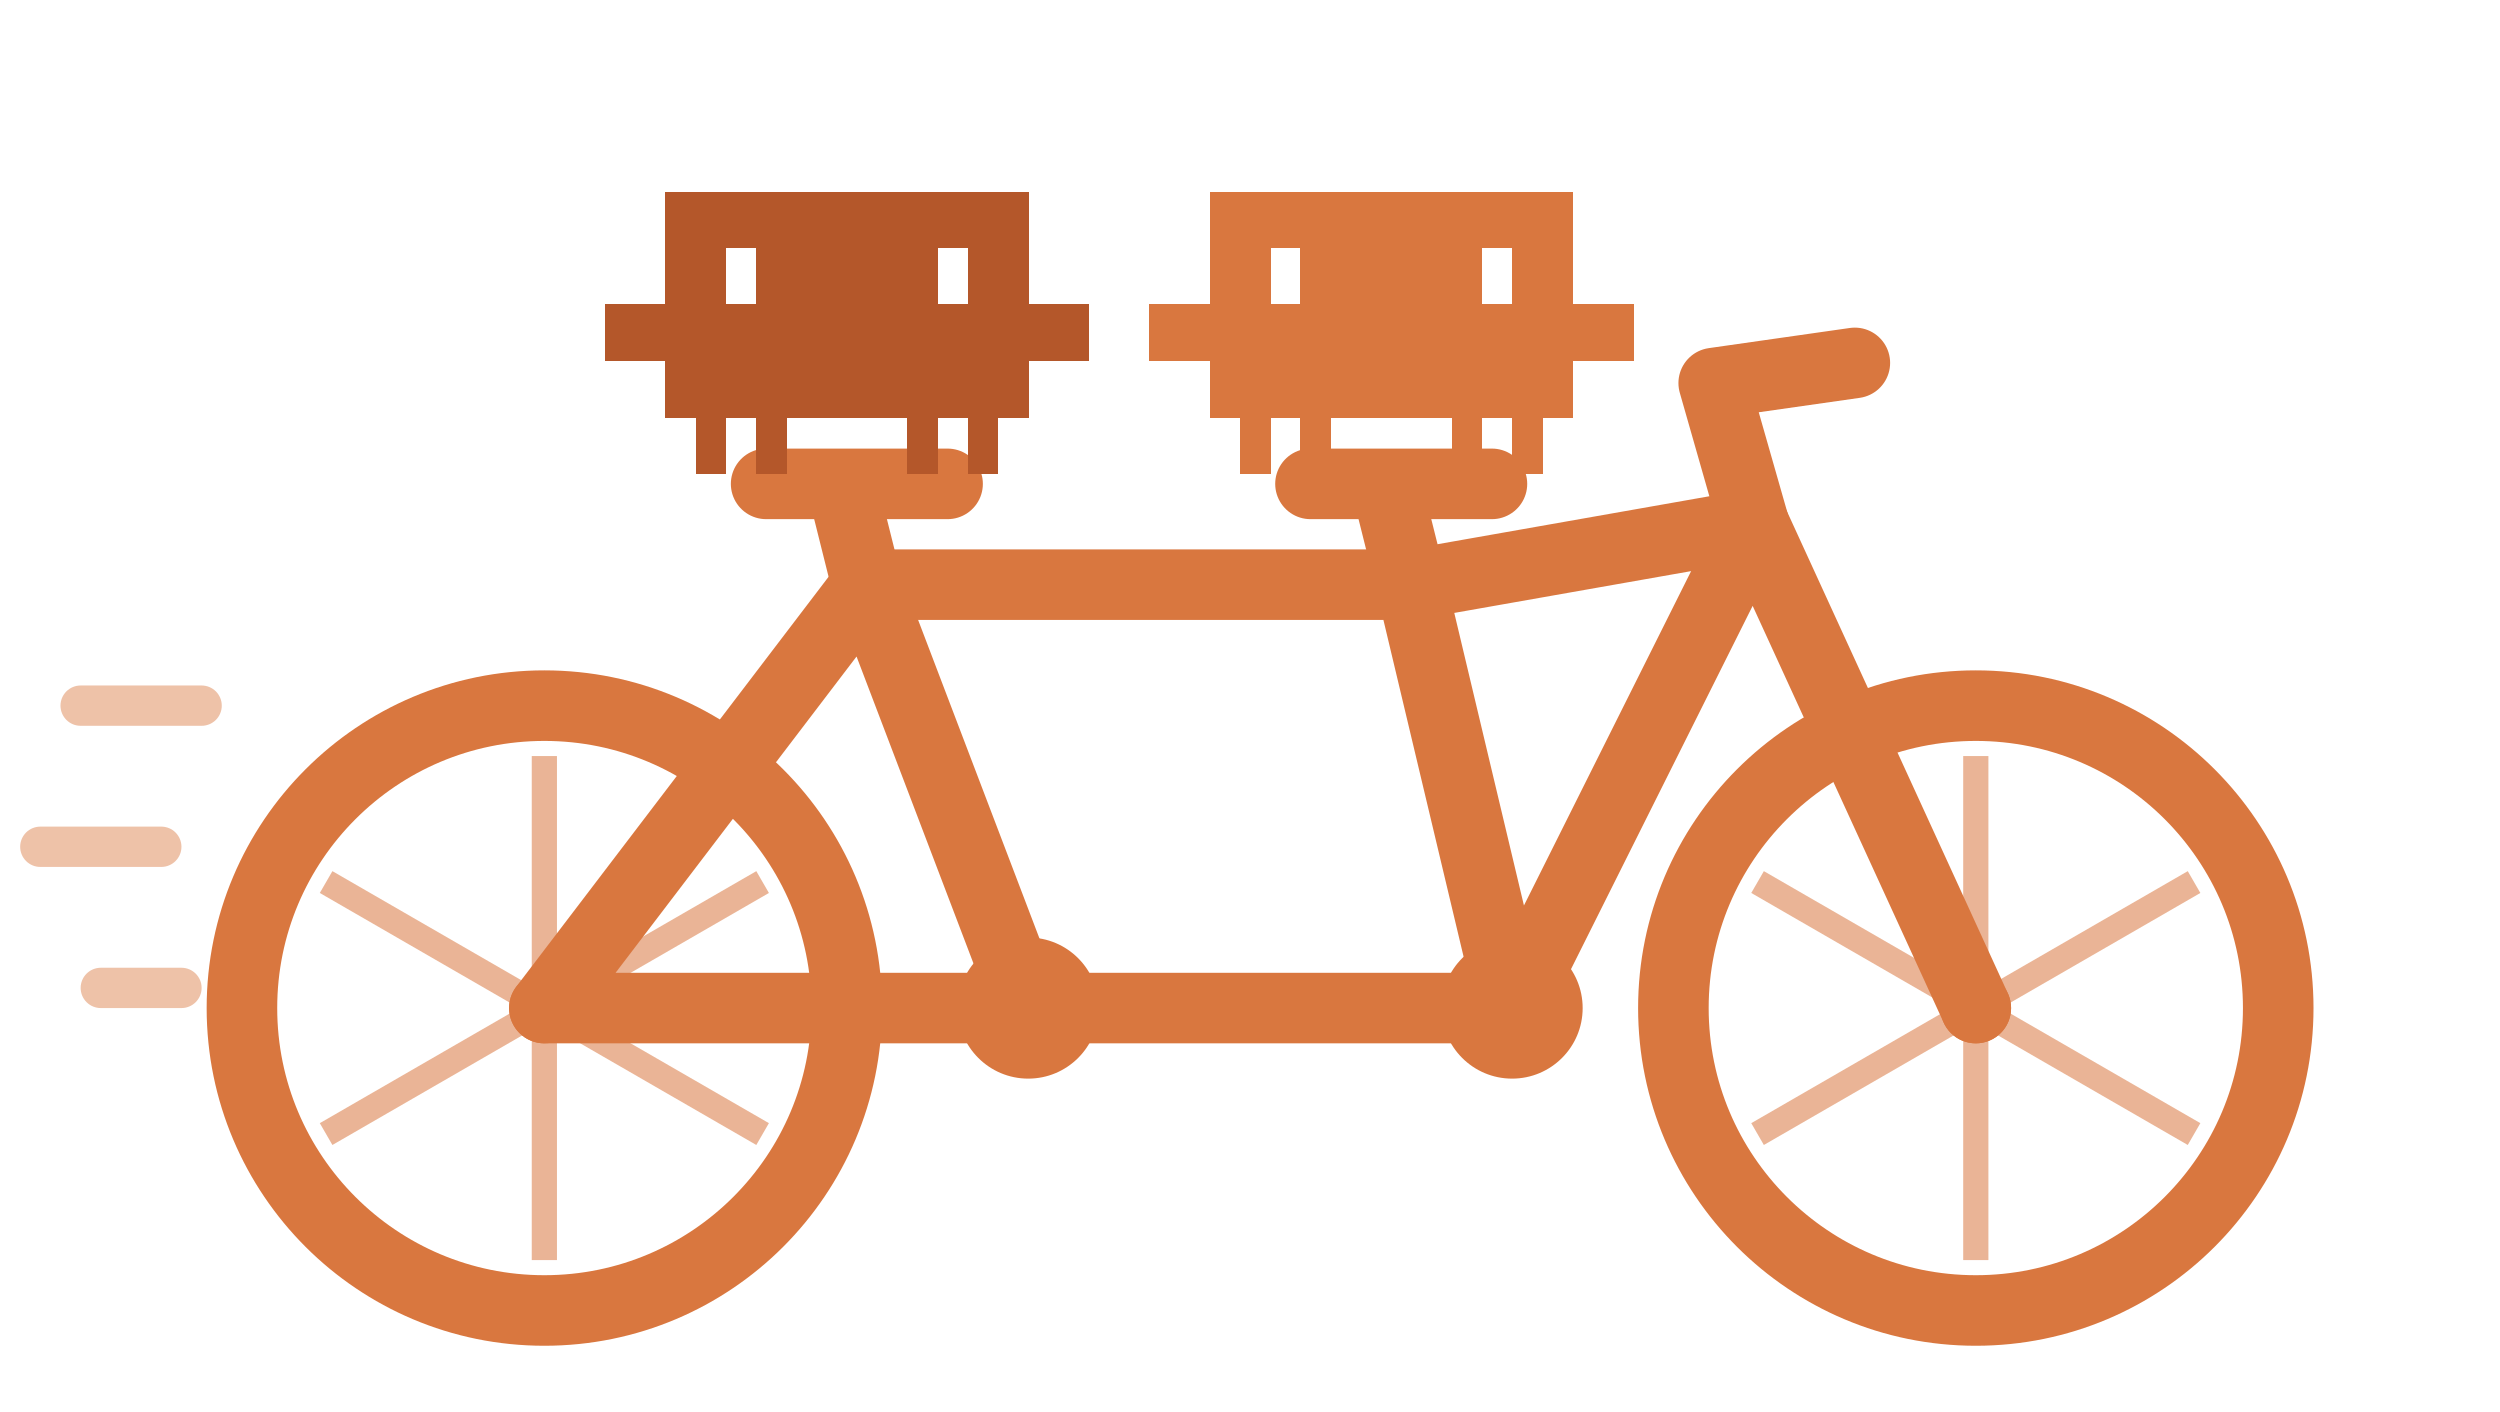
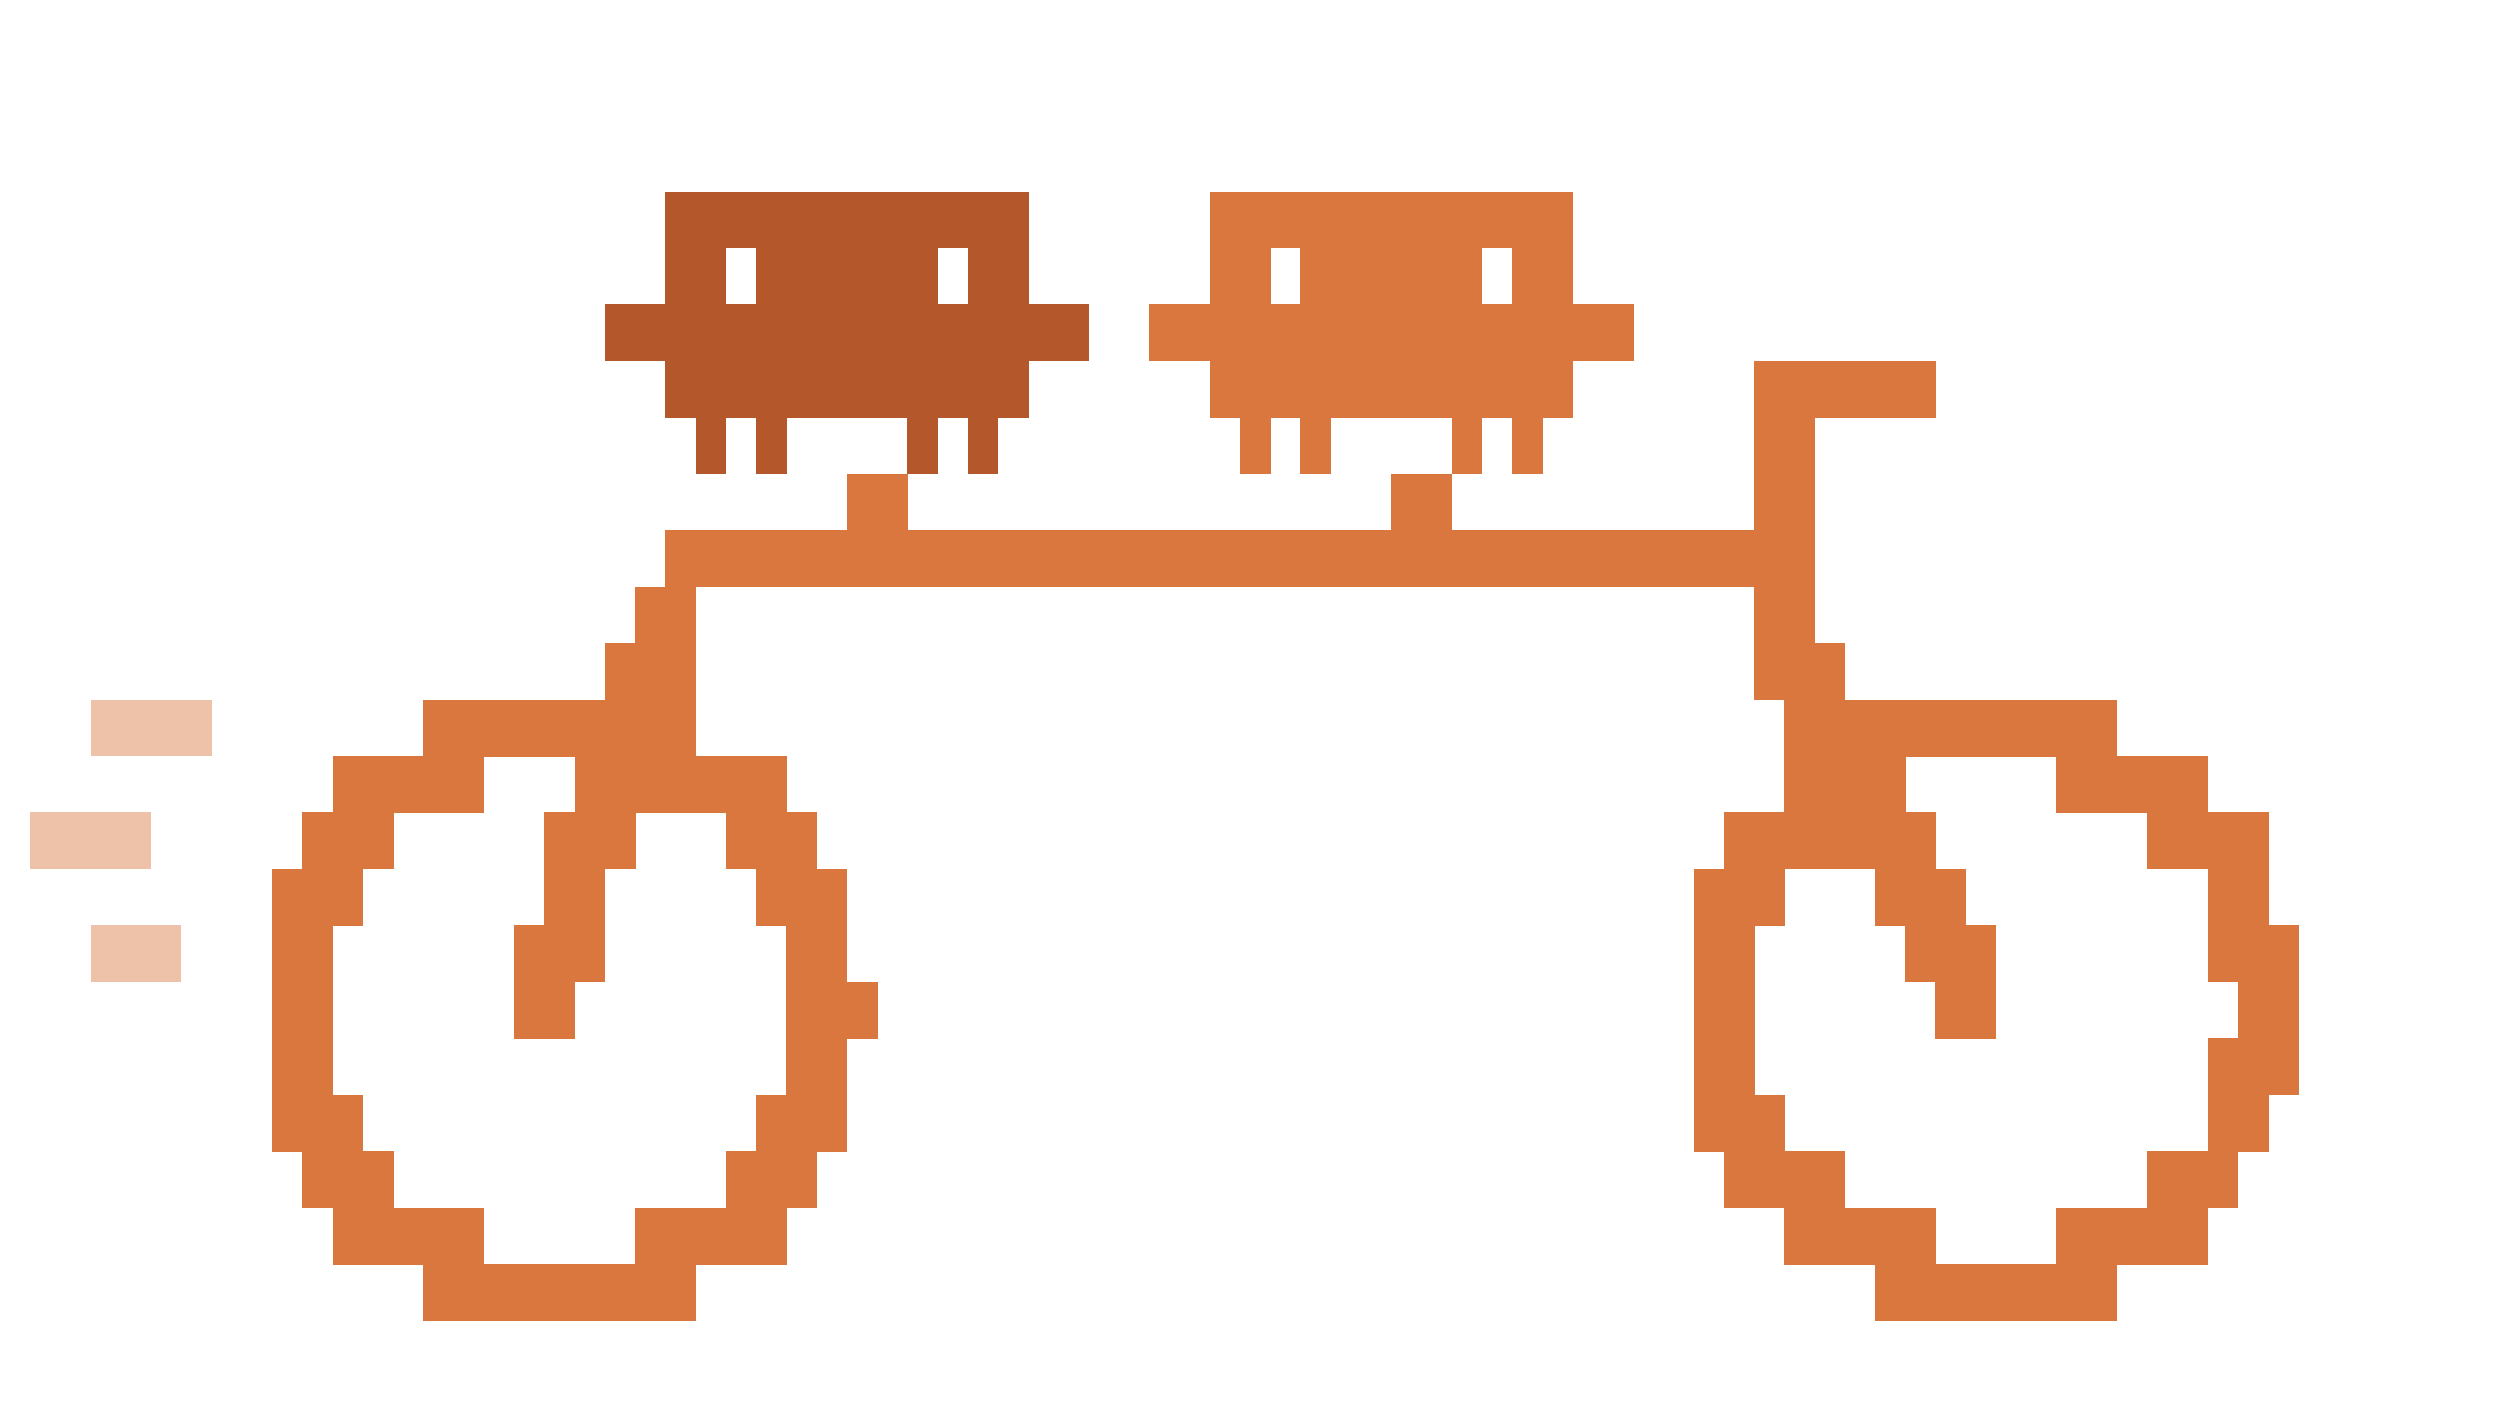
<svg xmlns="http://www.w3.org/2000/svg" viewBox="-4 0 248 140">
-   <style>.spin{transform-box:fill-box;transform-origin:center;animation:s 1.4s linear infinite}@keyframes s{to{transform:rotate(360deg)}}.bob{animation:b .7s ease-in-out infinite alternate}.bob+.bob{animation-delay:-.35s}@keyframes b{to{transform:translateY(-1.5px)}}</style>
-   <g stroke="#D9773F" stroke-width="4" stroke-linecap="round" opacity=".45">
-     <path d="M4 70 H16" />
-     <path d="M0 84 H12" />
-     <path d="M6 98 H14" />
+   <style>.go rect{animation:f .45s steps(1) infinite}.go rect+rect{animation-delay:-.15s}.go rect+rect+rect{animation-delay:-.3s}@keyframes f{33%{opacity:0}}.bob{animation:b .6s steps(1) infinite}.bob+.bob{animation-delay:-.3s}@keyframes b{50%{transform:translateY(-2px)}}</style>
+   <g class="go" fill="#D9773F" opacity=".45" shape-rendering="crispEdges">
+     <rect x="5" y="69.4" width="12" height="5.6" />
+     <rect x="-1" y="80.6" width="12" height="5.6" />
+     <rect x="5" y="91.8" width="9" height="5.6" />
  </g>
-   <g class="spin" stroke="#D9773F" stroke-width="2.5" opacity=".55">
-     <line x1="50" y1="75" x2="50" y2="125" transform="rotate(0 50 100)" />
-     <line x1="50" y1="75" x2="50" y2="125" transform="rotate(60 50 100)" />
-     <line x1="50" y1="75" x2="50" y2="125" transform="rotate(120 50 100)" />
+   <g fill="#D9773F" shape-rendering="crispEdges">
+     <rect x="23.0" y="86.2" width="3.05" height="5.65" />
+     <rect x="23.0" y="91.8" width="3.05" height="5.65" />
+     <rect x="23.0" y="97.4" width="3.05" height="5.65" />
+     <rect x="23.0" y="103.0" width="3.05" height="5.65" />
+     <rect x="23.0" y="108.6" width="3.05" height="5.65" />
+     <rect x="26.0" y="80.6" width="3.05" height="5.65" />
+     <rect x="26.0" y="86.2" width="3.05" height="5.65" />
+     <rect x="26.0" y="91.8" width="3.05" height="5.65" />
+     <rect x="26.0" y="97.4" width="3.05" height="5.65" />
+     <rect x="26.0" y="103.0" width="3.05" height="5.65" />
+     <rect x="26.0" y="108.6" width="3.05" height="5.65" />
+     <rect x="26.0" y="114.2" width="3.05" height="5.65" />
+     <rect x="29.0" y="75.0" width="3.05" height="5.65" />
+     <rect x="29.0" y="80.6" width="3.05" height="5.65" />
+     <rect x="29.0" y="86.2" width="3.05" height="5.65" />
+     <rect x="29.0" y="108.6" width="3.05" height="5.65" />
+     <rect x="29.0" y="114.2" width="3.05" height="5.65" />
+     <rect x="29.0" y="119.8" width="3.05" height="5.65" />
+     <rect x="32.0" y="75.0" width="3.05" height="5.65" />
+     <rect x="32.0" y="80.6" width="3.05" height="5.65" />
+     <rect x="32.0" y="114.2" width="3.05" height="5.65" />
+     <rect x="32.0" y="119.8" width="3.05" height="5.65" />
+     <rect x="35.0" y="75.0" width="3.05" height="5.65" />
+     <rect x="35.0" y="119.8" width="3.05" height="5.65" />
+     <rect x="38.0" y="69.4" width="3.05" height="5.65" />
+     <rect x="38.0" y="75.0" width="3.05" height="5.65" />
+     <rect x="38.0" y="119.8" width="3.05" height="5.65" />
+     <rect x="38.0" y="125.4" width="3.05" height="5.65" />
+     <rect x="41.0" y="69.4" width="3.05" height="5.65" />
+     <rect x="41.0" y="75.0" width="3.05" height="5.65" />
+     <rect x="41.0" y="119.8" width="3.05" height="5.65" />
+     <rect x="41.0" y="125.4" width="3.05" height="5.65" />
+     <rect x="44.0" y="69.4" width="3.05" height="5.65" />
+     <rect x="44.0" y="125.4" width="3.05" height="5.65" />
+     <rect x="47.0" y="69.4" width="3.05" height="5.65" />
+     <rect x="47.0" y="91.8" width="3.05" height="5.65" />
+     <rect x="47.0" y="97.4" width="3.05" height="5.65" />
+     <rect x="47.0" y="125.4" width="3.05" height="5.65" />
+     <rect x="50.0" y="69.4" width="3.05" height="5.65" />
+     <rect x="50.0" y="80.6" width="3.05" height="5.65" />
+     <rect x="50.0" y="86.2" width="3.05" height="5.65" />
+     <rect x="50.0" y="91.8" width="3.05" height="5.65" />
+     <rect x="50.0" y="97.4" width="3.05" height="5.65" />
+     <rect x="50.0" y="125.4" width="3.05" height="5.65" />
+     <rect x="53.0" y="69.4" width="3.05" height="5.65" />
+     <rect x="53.0" y="75.0" width="3.05" height="5.65" />
+     <rect x="53.0" y="80.6" width="3.05" height="5.65" />
+     <rect x="53.0" y="86.2" width="3.05" height="5.65" />
+     <rect x="53.0" y="91.8" width="3.05" height="5.65" />
+     <rect x="53.0" y="125.4" width="3.05" height="5.65" />
+     <rect x="56.0" y="63.8" width="3.05" height="5.65" />
+     <rect x="56.0" y="69.4" width="3.05" height="5.65" />
+     <rect x="56.0" y="75.0" width="3.05" height="5.65" />
+     <rect x="56.0" y="80.6" width="3.05" height="5.65" />
+     <rect x="56.0" y="125.4" width="3.05" height="5.65" />
+     <rect x="59.0" y="58.2" width="3.05" height="5.65" />
+     <rect x="59.0" y="63.8" width="3.05" height="5.65" />
+     <rect x="59.0" y="69.4" width="3.05" height="5.65" />
+     <rect x="59.0" y="75.0" width="3.05" height="5.65" />
+     <rect x="59.0" y="119.8" width="3.05" height="5.65" />
+     <rect x="59.0" y="125.4" width="3.05" height="5.65" />
+     <rect x="62.0" y="52.6" width="3.05" height="5.65" />
+     <rect x="62.0" y="58.2" width="3.05" height="5.65" />
+     <rect x="62.0" y="63.8" width="3.05" height="5.65" />
+     <rect x="62.0" y="69.4" width="3.05" height="5.65" />
+     <rect x="62.0" y="75.0" width="3.05" height="5.65" />
+     <rect x="62.0" y="119.8" width="3.05" height="5.65" />
+     <rect x="62.0" y="125.4" width="3.05" height="5.65" />
+     <rect x="65.0" y="52.6" width="3.05" height="5.65" />
+     <rect x="65.0" y="75.0" width="3.05" height="5.65" />
+     <rect x="65.0" y="119.8" width="3.05" height="5.65" />
+     <rect x="68.0" y="52.6" width="3.05" height="5.65" />
+     <rect x="68.0" y="75.0" width="3.05" height="5.65" />
+     <rect x="68.0" y="80.6" width="3.05" height="5.65" />
+     <rect x="68.0" y="114.2" width="3.05" height="5.65" />
+     <rect x="68.0" y="119.8" width="3.05" height="5.65" />
+     <rect x="71.0" y="52.6" width="3.05" height="5.65" />
+     <rect x="71.0" y="75.0" width="3.05" height="5.65" />
+     <rect x="71.0" y="80.6" width="3.05" height="5.65" />
+     <rect x="71.0" y="86.2" width="3.05" height="5.65" />
+     <rect x="71.0" y="108.6" width="3.05" height="5.65" />
+     <rect x="71.0" y="114.2" width="3.05" height="5.65" />
+     <rect x="71.0" y="119.8" width="3.05" height="5.65" />
+     <rect x="74.0" y="52.6" width="3.05" height="5.65" />
+     <rect x="74.0" y="80.6" width="3.05" height="5.65" />
+     <rect x="74.0" y="86.2" width="3.05" height="5.65" />
+     <rect x="74.0" y="91.8" width="3.05" height="5.65" />
+     <rect x="74.0" y="97.4" width="3.05" height="5.65" />
+     <rect x="74.0" y="103.0" width="3.05" height="5.65" />
+     <rect x="74.0" y="108.6" width="3.05" height="5.65" />
+     <rect x="74.0" y="114.2" width="3.05" height="5.65" />
+     <rect x="77.0" y="52.6" width="3.05" height="5.65" />
+     <rect x="77.0" y="86.2" width="3.05" height="5.65" />
+     <rect x="77.0" y="91.8" width="3.05" height="5.65" />
+     <rect x="77.0" y="97.4" width="3.05" height="5.65" />
+     <rect x="77.0" y="103.0" width="3.05" height="5.65" />
+     <rect x="77.0" y="108.6" width="3.05" height="5.65" />
+     <rect x="80.0" y="47.0" width="3.05" height="5.65" />
+     <rect x="80.0" y="52.6" width="3.05" height="5.65" />
+     <rect x="80.0" y="97.4" width="3.05" height="5.65" />
+     <rect x="83.0" y="47.0" width="3.05" height="5.65" />
+     <rect x="83.0" y="52.6" width="3.05" height="5.65" />
+     <rect x="86.0" y="52.6" width="3.05" height="5.65" />
+     <rect x="89.0" y="52.6" width="3.05" height="5.65" />
+     <rect x="92.0" y="52.6" width="3.05" height="5.65" />
+     <rect x="95.0" y="52.6" width="3.05" height="5.65" />
+     <rect x="98.0" y="52.6" width="3.05" height="5.65" />
+     <rect x="101.0" y="52.6" width="3.05" height="5.65" />
+     <rect x="104.0" y="52.6" width="3.05" height="5.65" />
+     <rect x="107.0" y="52.6" width="3.05" height="5.65" />
+     <rect x="110.0" y="52.6" width="3.05" height="5.65" />
+     <rect x="113.0" y="52.6" width="3.05" height="5.65" />
+     <rect x="116.0" y="52.6" width="3.05" height="5.65" />
+     <rect x="119.0" y="52.6" width="3.05" height="5.65" />
+     <rect x="122.0" y="52.6" width="3.05" height="5.65" />
+     <rect x="125.0" y="52.6" width="3.05" height="5.65" />
+     <rect x="128.0" y="52.6" width="3.05" height="5.65" />
+     <rect x="131.0" y="52.6" width="3.05" height="5.65" />
+     <rect x="134.0" y="47.0" width="3.05" height="5.65" />
+     <rect x="134.0" y="52.6" width="3.05" height="5.65" />
+     <rect x="137.0" y="47.0" width="3.05" height="5.65" />
+     <rect x="137.0" y="52.6" width="3.05" height="5.65" />
+     <rect x="140.0" y="52.6" width="3.05" height="5.65" />
+     <rect x="143.0" y="52.6" width="3.05" height="5.65" />
+     <rect x="146.0" y="52.6" width="3.05" height="5.65" />
+     <rect x="149.0" y="52.6" width="3.05" height="5.65" />
+     <rect x="152.0" y="52.6" width="3.05" height="5.65" />
+     <rect x="155.0" y="52.6" width="3.05" height="5.65" />
+     <rect x="158.0" y="52.6" width="3.05" height="5.65" />
+     <rect x="161.0" y="52.6" width="3.05" height="5.65" />
+     <rect x="164.0" y="52.6" width="3.05" height="5.65" />
+     <rect x="164.0" y="86.2" width="3.05" height="5.65" />
+     <rect x="164.0" y="91.8" width="3.05" height="5.65" />
+     <rect x="164.0" y="97.4" width="3.05" height="5.65" />
+     <rect x="164.0" y="103.0" width="3.05" height="5.65" />
+     <rect x="164.0" y="108.6" width="3.05" height="5.65" />
+     <rect x="167.0" y="52.6" width="3.05" height="5.65" />
+     <rect x="167.0" y="80.6" width="3.05" height="5.65" />
+     <rect x="167.0" y="86.2" width="3.05" height="5.65" />
+     <rect x="167.0" y="91.8" width="3.05" height="5.65" />
+     <rect x="167.0" y="97.4" width="3.05" height="5.65" />
+     <rect x="167.0" y="103.0" width="3.05" height="5.65" />
+     <rect x="167.0" y="108.6" width="3.05" height="5.65" />
+     <rect x="167.0" y="114.2" width="3.05" height="5.65" />
+     <rect x="170.0" y="35.8" width="3.05" height="5.65" />
+     <rect x="170.0" y="41.4" width="3.05" height="5.65" />
+     <rect x="170.0" y="47.0" width="3.05" height="5.65" />
+     <rect x="170.0" y="52.6" width="3.05" height="5.65" />
+     <rect x="170.0" y="58.2" width="3.05" height="5.65" />
+     <rect x="170.0" y="63.8" width="3.05" height="5.65" />
+     <rect x="170.0" y="80.6" width="3.05" height="5.65" />
+     <rect x="170.0" y="86.2" width="3.05" height="5.65" />
+     <rect x="170.0" y="108.6" width="3.05" height="5.65" />
+     <rect x="170.0" y="114.2" width="3.05" height="5.65" />
+     <rect x="173.0" y="35.8" width="3.05" height="5.65" />
+     <rect x="173.0" y="41.4" width="3.05" height="5.65" />
+     <rect x="173.0" y="47.0" width="3.05" height="5.65" />
+     <rect x="173.0" y="52.6" width="3.05" height="5.65" />
+     <rect x="173.0" y="58.2" width="3.05" height="5.65" />
+     <rect x="173.0" y="63.8" width="3.05" height="5.65" />
+     <rect x="173.0" y="69.4" width="3.05" height="5.65" />
+     <rect x="173.0" y="75.0" width="3.05" height="5.65" />
+     <rect x="173.0" y="80.6" width="3.05" height="5.65" />
+     <rect x="173.0" y="114.2" width="3.05" height="5.65" />
+     <rect x="173.0" y="119.8" width="3.05" height="5.65" />
+     <rect x="176.0" y="35.8" width="3.05" height="5.65" />
+     <rect x="176.0" y="63.8" width="3.05" height="5.65" />
+     <rect x="176.0" y="69.4" width="3.05" height="5.65" />
+     <rect x="176.0" y="75.0" width="3.05" height="5.65" />
+     <rect x="176.0" y="80.6" width="3.05" height="5.65" />
+     <rect x="176.0" y="114.2" width="3.05" height="5.65" />
+     <rect x="176.0" y="119.8" width="3.05" height="5.65" />
+     <rect x="179.0" y="35.8" width="3.05" height="5.65" />
+     <rect x="179.0" y="69.4" width="3.05" height="5.65" />
+     <rect x="179.0" y="75.0" width="3.05" height="5.65" />
+     <rect x="179.0" y="80.6" width="3.05" height="5.65" />
+     <rect x="179.0" y="119.8" width="3.05" height="5.65" />
+     <rect x="182.0" y="35.8" width="3.05" height="5.65" />
+     <rect x="182.0" y="69.4" width="3.05" height="5.65" />
+     <rect x="182.0" y="75.0" width="3.05" height="5.65" />
+     <rect x="182.0" y="80.6" width="3.05" height="5.65" />
+     <rect x="182.0" y="86.2" width="3.05" height="5.65" />
+     <rect x="182.0" y="119.8" width="3.05" height="5.65" />
+     <rect x="182.0" y="125.4" width="3.05" height="5.65" />
+     <rect x="185.0" y="35.8" width="3.05" height="5.65" />
+     <rect x="185.0" y="69.4" width="3.05" height="5.65" />
+     <rect x="185.0" y="80.6" width="3.05" height="5.65" />
+     <rect x="185.0" y="86.2" width="3.05" height="5.65" />
+     <rect x="185.0" y="91.8" width="3.05" height="5.65" />
+     <rect x="185.0" y="119.8" width="3.05" height="5.65" />
+     <rect x="185.0" y="125.4" width="3.05" height="5.65" />
+     <rect x="188.0" y="69.4" width="3.05" height="5.65" />
+     <rect x="188.0" y="86.2" width="3.05" height="5.65" />
+     <rect x="188.0" y="91.8" width="3.05" height="5.65" />
+     <rect x="188.0" y="97.4" width="3.05" height="5.65" />
+     <rect x="188.0" y="125.4" width="3.05" height="5.65" />
+     <rect x="191.0" y="69.4" width="3.05" height="5.65" />
+     <rect x="191.0" y="91.8" width="3.05" height="5.65" />
+     <rect x="191.0" y="97.4" width="3.05" height="5.65" />
+     <rect x="191.0" y="125.4" width="3.05" height="5.65" />
+     <rect x="194.0" y="69.4" width="3.05" height="5.65" />
+     <rect x="194.0" y="125.4" width="3.05" height="5.65" />
+     <rect x="197.0" y="69.4" width="3.05" height="5.65" />
+     <rect x="197.0" y="125.4" width="3.05" height="5.65" />
+     <rect x="200.0" y="69.4" width="3.05" height="5.65" />
+     <rect x="200.0" y="75.0" width="3.05" height="5.65" />
+     <rect x="200.0" y="119.8" width="3.05" height="5.65" />
+     <rect x="200.0" y="125.4" width="3.05" height="5.65" />
+     <rect x="203.0" y="69.4" width="3.05" height="5.65" />
+     <rect x="203.0" y="75.0" width="3.05" height="5.65" />
+     <rect x="203.0" y="119.8" width="3.05" height="5.65" />
+     <rect x="203.0" y="125.4" width="3.05" height="5.65" />
+     <rect x="206.0" y="75.0" width="3.05" height="5.65" />
+     <rect x="206.0" y="119.8" width="3.05" height="5.65" />
+     <rect x="209.0" y="75.0" width="3.05" height="5.65" />
+     <rect x="209.0" y="80.6" width="3.05" height="5.65" />
+     <rect x="209.0" y="114.2" width="3.05" height="5.65" />
+     <rect x="209.0" y="119.8" width="3.05" height="5.65" />
+     <rect x="212.0" y="75.0" width="3.05" height="5.65" />
+     <rect x="212.0" y="80.6" width="3.05" height="5.65" />
+     <rect x="212.0" y="114.2" width="3.05" height="5.65" />
+     <rect x="212.0" y="119.8" width="3.05" height="5.65" />
+     <rect x="215.0" y="80.6" width="3.05" height="5.65" />
+     <rect x="215.0" y="86.2" width="3.05" height="5.65" />
+     <rect x="215.0" y="91.8" width="3.05" height="5.65" />
+     <rect x="215.0" y="103.0" width="3.05" height="5.65" />
+     <rect x="215.0" y="108.6" width="3.05" height="5.65" />
+     <rect x="215.0" y="114.2" width="3.05" height="5.65" />
+     <rect x="218.0" y="80.6" width="3.05" height="5.65" />
+     <rect x="218.0" y="86.2" width="3.05" height="5.65" />
+     <rect x="218.0" y="91.8" width="3.05" height="5.65" />
+     <rect x="218.0" y="97.4" width="3.05" height="5.65" />
+     <rect x="218.0" y="103.0" width="3.05" height="5.65" />
+     <rect x="218.0" y="108.6" width="3.05" height="5.65" />
+     <rect x="221.0" y="91.8" width="3.05" height="5.65" />
+     <rect x="221.0" y="97.4" width="3.05" height="5.65" />
+     <rect x="221.0" y="103.0" width="3.05" height="5.65" />
  </g>
-   <circle cx="50" cy="100" r="30" stroke="#D9773F" stroke-width="7" fill="none" />
-   <circle cx="50" cy="100" r="3.5" fill="#D9773F" />
-   <g class="spin" stroke="#D9773F" stroke-width="2.5" opacity=".55">
-     <line x1="192" y1="75" x2="192" y2="125" transform="rotate(0 192 100)" />
-     <line x1="192" y1="75" x2="192" y2="125" transform="rotate(60 192 100)" />
-     <line x1="192" y1="75" x2="192" y2="125" transform="rotate(120 192 100)" />
-   </g>
-   <circle cx="192" cy="100" r="30" stroke="#D9773F" stroke-width="7" fill="none" />
-   <circle cx="192" cy="100" r="3.5" fill="#D9773F" />
-   <g fill="none" stroke="#D9773F" stroke-width="7" stroke-linecap="round" stroke-linejoin="round">
-     <path d="M50 100 L82 58 L98 100 Z" />
-     <path d="M82 58 L136 58 L146 100 L98 100" />
-     <path d="M136 58 L170 52 M146 100 L170 52 L192 100" />
-     <path d="M170 52 L166 38 L180 36" />
-     <path d="M136 58 L134 50 M82 58 L80 50" />
-     <path d="M72 48 H90 M126 48 H144" />
-   </g>
-   <circle cx="98" cy="100" r="7" fill="#D9773F" />
-   <circle cx="146" cy="100" r="7" fill="#D9773F" />
  <g class="bob" fill="#B4572A" shape-rendering="crispEdges">
    <rect x="62.0" y="19.0" width="3.05" height="5.65" />
    <rect x="65.0" y="19.0" width="3.05" height="5.65" />
    <rect x="68.0" y="19.0" width="3.05" height="5.65" />
    <rect x="71.0" y="19.0" width="3.05" height="5.65" />
    <rect x="74.0" y="19.0" width="3.05" height="5.65" />
    <rect x="77.0" y="19.0" width="3.05" height="5.65" />
    <rect x="80.0" y="19.0" width="3.05" height="5.65" />
    <rect x="83.0" y="19.0" width="3.05" height="5.65" />
    <rect x="86.0" y="19.0" width="3.05" height="5.65" />
    <rect x="89.0" y="19.0" width="3.05" height="5.65" />
    <rect x="92.0" y="19.0" width="3.05" height="5.65" />
    <rect x="95.0" y="19.0" width="3.05" height="5.65" />
    <rect x="62.0" y="24.6" width="3.05" height="5.65" />
    <rect x="65.0" y="24.6" width="3.05" height="5.65" />
    <rect x="71.0" y="24.6" width="3.05" height="5.65" />
    <rect x="74.0" y="24.6" width="3.05" height="5.65" />
    <rect x="77.0" y="24.6" width="3.05" height="5.65" />
    <rect x="80.0" y="24.6" width="3.05" height="5.65" />
    <rect x="83.0" y="24.6" width="3.05" height="5.65" />
    <rect x="86.0" y="24.6" width="3.05" height="5.65" />
    <rect x="92.0" y="24.6" width="3.05" height="5.65" />
    <rect x="95.0" y="24.6" width="3.05" height="5.65" />
    <rect x="56.0" y="30.2" width="3.05" height="5.65" />
    <rect x="59.0" y="30.2" width="3.05" height="5.65" />
    <rect x="62.0" y="30.2" width="3.05" height="5.65" />
    <rect x="65.0" y="30.2" width="3.05" height="5.65" />
    <rect x="68.0" y="30.2" width="3.05" height="5.65" />
    <rect x="71.0" y="30.2" width="3.05" height="5.65" />
    <rect x="74.0" y="30.2" width="3.05" height="5.65" />
    <rect x="77.0" y="30.2" width="3.05" height="5.65" />
    <rect x="80.0" y="30.2" width="3.05" height="5.65" />
    <rect x="83.0" y="30.2" width="3.05" height="5.65" />
    <rect x="86.0" y="30.2" width="3.05" height="5.65" />
    <rect x="89.0" y="30.2" width="3.05" height="5.65" />
    <rect x="92.0" y="30.2" width="3.05" height="5.65" />
    <rect x="95.0" y="30.2" width="3.05" height="5.65" />
    <rect x="98.0" y="30.2" width="3.05" height="5.65" />
    <rect x="101.0" y="30.2" width="3.05" height="5.65" />
    <rect x="62.0" y="35.8" width="3.05" height="5.65" />
    <rect x="65.0" y="35.8" width="3.05" height="5.65" />
    <rect x="68.0" y="35.8" width="3.05" height="5.65" />
    <rect x="71.0" y="35.8" width="3.05" height="5.65" />
    <rect x="74.0" y="35.8" width="3.05" height="5.65" />
    <rect x="77.0" y="35.8" width="3.05" height="5.65" />
    <rect x="80.0" y="35.8" width="3.05" height="5.65" />
    <rect x="83.0" y="35.8" width="3.05" height="5.65" />
    <rect x="86.0" y="35.8" width="3.05" height="5.65" />
    <rect x="89.0" y="35.8" width="3.05" height="5.65" />
    <rect x="92.0" y="35.8" width="3.05" height="5.65" />
    <rect x="95.0" y="35.8" width="3.05" height="5.65" />
    <rect x="65.0" y="41.4" width="3.05" height="5.65" />
    <rect x="71.0" y="41.4" width="3.05" height="5.65" />
    <rect x="86.0" y="41.4" width="3.05" height="5.65" />
    <rect x="92.0" y="41.4" width="3.05" height="5.65" />
  </g>
  <g class="bob" fill="#D9773F" shape-rendering="crispEdges">
    <rect x="116.0" y="19.0" width="3.05" height="5.65" />
    <rect x="119.0" y="19.0" width="3.05" height="5.65" />
    <rect x="122.0" y="19.0" width="3.05" height="5.65" />
    <rect x="125.0" y="19.0" width="3.05" height="5.65" />
    <rect x="128.0" y="19.0" width="3.05" height="5.65" />
    <rect x="131.0" y="19.0" width="3.05" height="5.65" />
    <rect x="134.0" y="19.0" width="3.05" height="5.65" />
    <rect x="137.0" y="19.0" width="3.05" height="5.65" />
    <rect x="140.0" y="19.0" width="3.05" height="5.65" />
    <rect x="143.0" y="19.0" width="3.05" height="5.65" />
    <rect x="146.0" y="19.0" width="3.05" height="5.65" />
    <rect x="149.0" y="19.0" width="3.05" height="5.65" />
    <rect x="116.0" y="24.6" width="3.05" height="5.65" />
    <rect x="119.0" y="24.6" width="3.05" height="5.65" />
    <rect x="125.0" y="24.6" width="3.05" height="5.65" />
    <rect x="128.0" y="24.6" width="3.05" height="5.65" />
    <rect x="131.0" y="24.6" width="3.05" height="5.65" />
    <rect x="134.0" y="24.6" width="3.05" height="5.65" />
    <rect x="137.0" y="24.6" width="3.05" height="5.65" />
    <rect x="140.0" y="24.6" width="3.05" height="5.65" />
    <rect x="146.0" y="24.6" width="3.05" height="5.65" />
    <rect x="149.0" y="24.6" width="3.05" height="5.65" />
    <rect x="110.0" y="30.2" width="3.05" height="5.65" />
    <rect x="113.0" y="30.2" width="3.05" height="5.65" />
    <rect x="116.0" y="30.2" width="3.05" height="5.65" />
    <rect x="119.0" y="30.2" width="3.05" height="5.65" />
    <rect x="122.0" y="30.2" width="3.05" height="5.65" />
    <rect x="125.0" y="30.2" width="3.05" height="5.65" />
    <rect x="128.0" y="30.2" width="3.05" height="5.65" />
    <rect x="131.0" y="30.2" width="3.05" height="5.65" />
    <rect x="134.0" y="30.2" width="3.05" height="5.65" />
    <rect x="137.0" y="30.2" width="3.05" height="5.65" />
    <rect x="140.0" y="30.2" width="3.05" height="5.65" />
    <rect x="143.0" y="30.2" width="3.05" height="5.65" />
    <rect x="146.0" y="30.2" width="3.05" height="5.65" />
    <rect x="149.0" y="30.2" width="3.05" height="5.65" />
    <rect x="152.0" y="30.2" width="3.05" height="5.65" />
    <rect x="155.0" y="30.2" width="3.05" height="5.65" />
    <rect x="116.0" y="35.8" width="3.05" height="5.65" />
    <rect x="119.0" y="35.8" width="3.05" height="5.65" />
    <rect x="122.0" y="35.8" width="3.05" height="5.65" />
    <rect x="125.0" y="35.8" width="3.05" height="5.65" />
    <rect x="128.0" y="35.8" width="3.05" height="5.65" />
    <rect x="131.0" y="35.8" width="3.05" height="5.65" />
    <rect x="134.0" y="35.8" width="3.05" height="5.65" />
    <rect x="137.0" y="35.8" width="3.05" height="5.65" />
    <rect x="140.0" y="35.8" width="3.05" height="5.65" />
    <rect x="143.0" y="35.8" width="3.05" height="5.65" />
    <rect x="146.0" y="35.8" width="3.05" height="5.65" />
    <rect x="149.0" y="35.8" width="3.05" height="5.65" />
    <rect x="119.0" y="41.4" width="3.05" height="5.65" />
    <rect x="125.0" y="41.4" width="3.05" height="5.65" />
    <rect x="140.0" y="41.4" width="3.05" height="5.65" />
    <rect x="146.0" y="41.4" width="3.05" height="5.65" />
  </g>
</svg>
